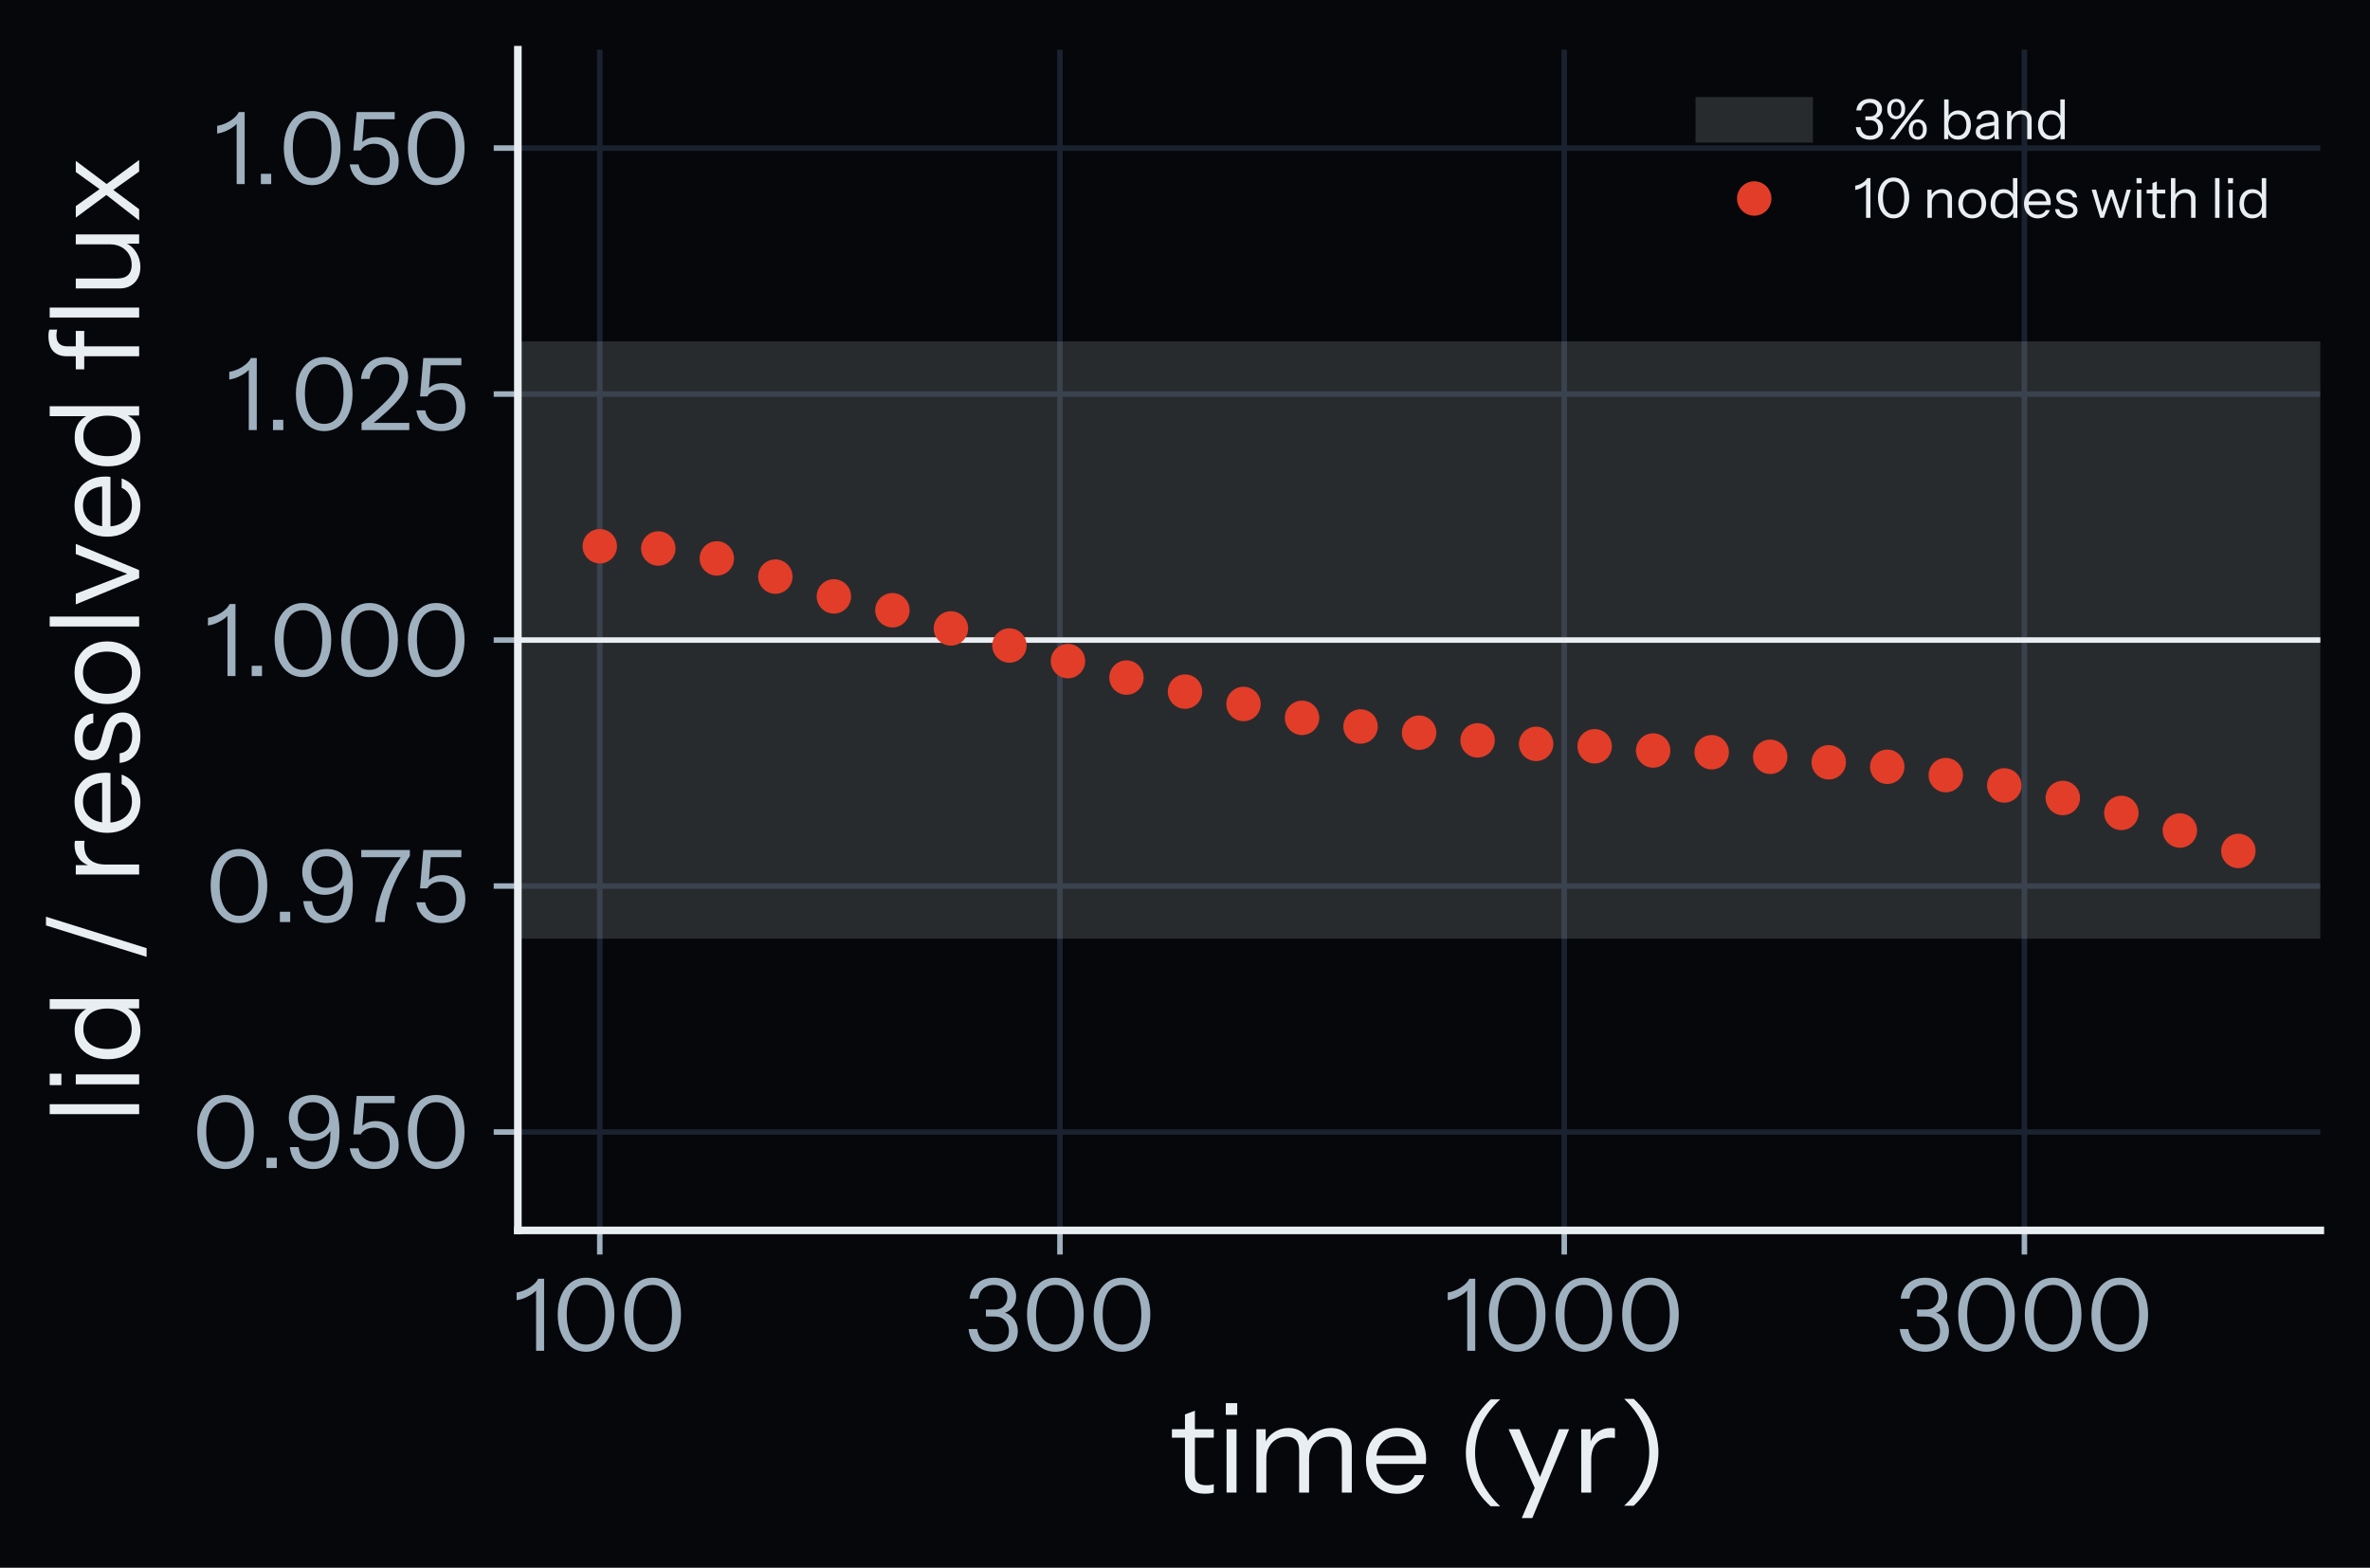
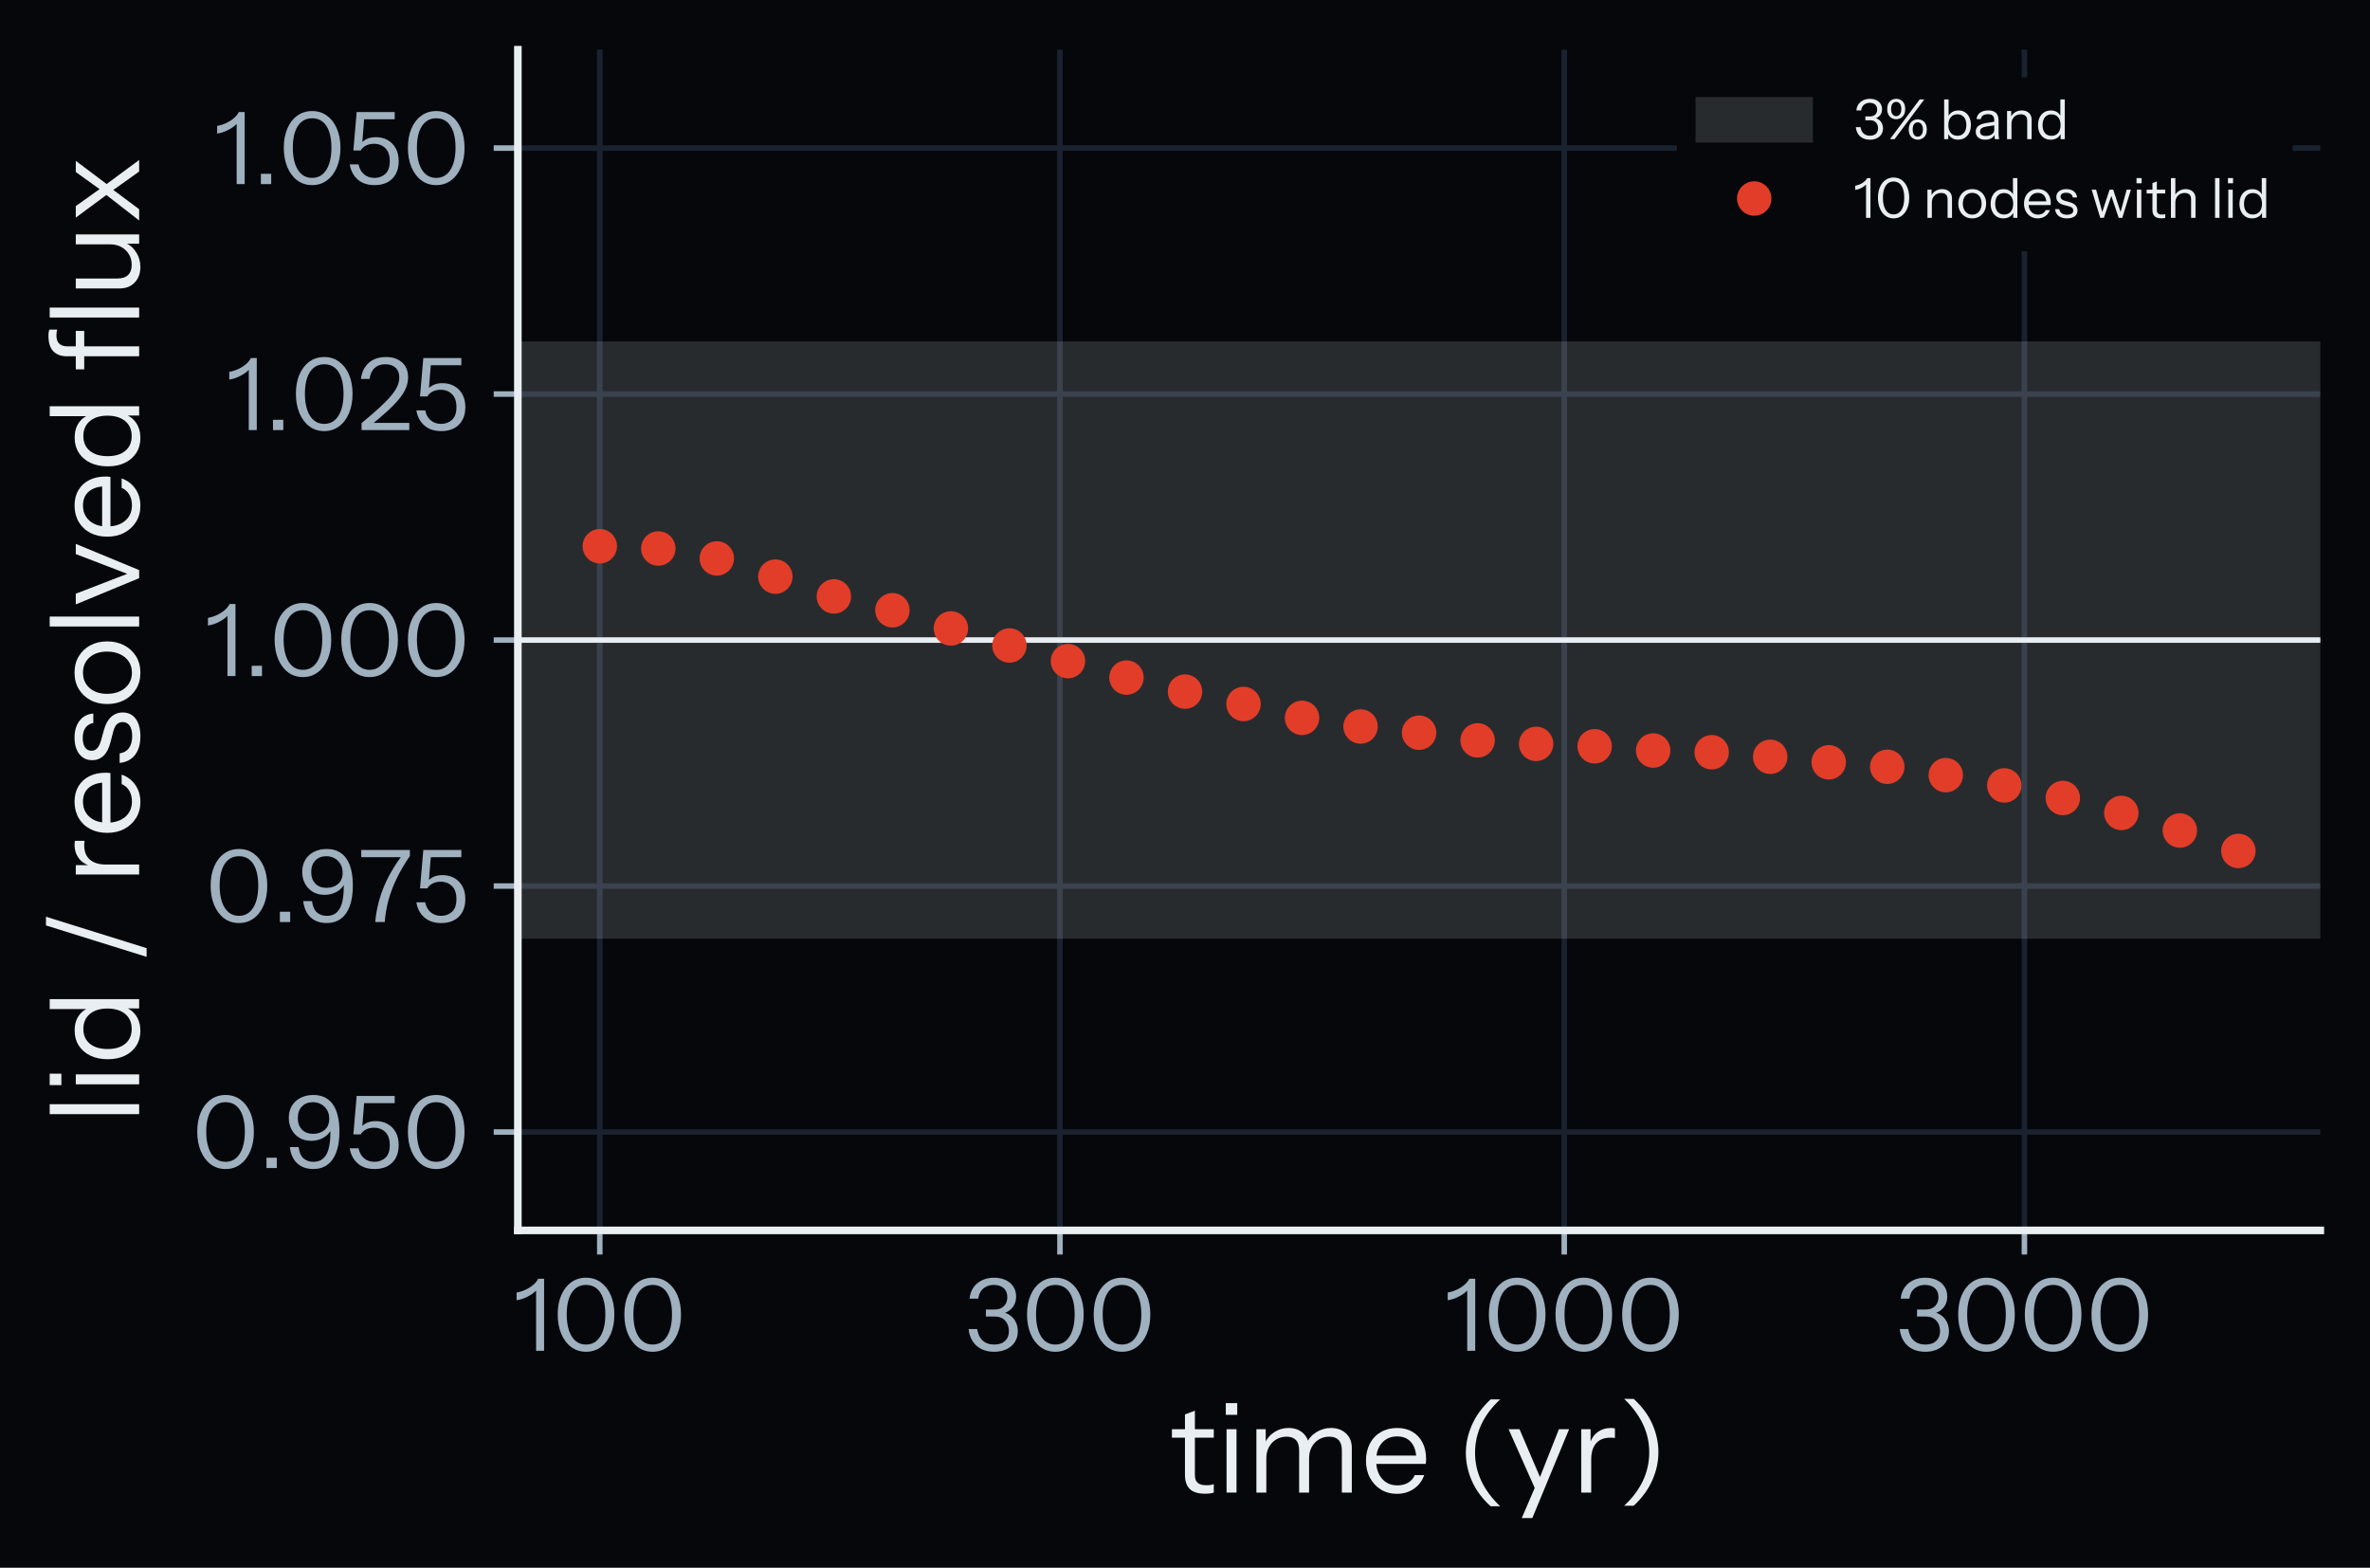
<svg xmlns="http://www.w3.org/2000/svg" xmlns:xlink="http://www.w3.org/1999/xlink" width="343.372pt" height="227.137pt" viewBox="0 0 343.372 227.137" version="1.1">
  <defs>
    <style type="text/css">*{stroke-linejoin: round; stroke-linecap: butt}</style>
  </defs>
  <g id="figure_1">
    <g id="patch_1">
      <path d="M 0 227.137  L 343.372 227.137  L 343.372 0  L 0 0  z " style="fill: #05070b" />
    </g>
    <g id="axes_1">
      <g id="patch_2">
        <path d="M 75.029 178.262  L 336.172 178.262  L 336.172 7.2  L 75.029 7.2  z " style="fill: #05070b" />
      </g>
      <g id="matplotlib.axis_1">
        <g id="xtick_1">
          <g id="line2d_1">
            <path d="M 86.899 178.262  L 86.899 7.2  " clip-path="url(#p071f3211ab)" style="fill: none; stroke: #1a2230; stroke-width: 0.8; stroke-linecap: square" />
          </g>
          <g id="line2d_2">
            <defs>
              <path id="m2e974000b8" d="M 0 0  L 0 3.5  " style="stroke: #9fb0be; stroke-width: 0.8" />
            </defs>
            <g>
              <use xlink:href="#m2e974000b8" x="86.899" y="178.262" style="fill: #9fb0be; stroke: #9fb0be; stroke-width: 0.8" />
            </g>
          </g>
          <g id="text_1">
            <g style="fill: #9fb0be" transform="translate(74.40837 195.7018) scale(0.145 -0.145)">
              <defs>
                <path id="InstrumentSans-Regular-31" d="M 1440 0  L 1440 4083  L 1574 4051  Q 1498 3878 1280 3705  Q 1062 3533 777 3405  Q 493 3277 192 3232  L 192 3725  Q 493 3776 768 3904  Q 1043 4032 1257 4214  Q 1472 4397 1574 4608  L 1952 4608  L 1952 0  L 1440 0  z " transform="scale(0.015625)" />
                <path id="InstrumentSans-Regular-30" d="M 2131 -64  Q 1587 -64 1180 240  Q 774 544 547 1085  Q 320 1626 320 2323  Q 320 3021 544 3549  Q 768 4077 1177 4374  Q 1587 4672 2131 4672  Q 2675 4672 3081 4374  Q 3488 4077 3715 3549  Q 3942 3021 3942 2323  Q 3942 1619 3715 1081  Q 3488 544 3081 240  Q 2675 -64 2131 -64  z M 2131 397  Q 2522 397 2797 630  Q 3072 864 3219 1296  Q 3366 1728 3366 2330  Q 3366 2925 3222 3347  Q 3078 3770 2803 3990  Q 2528 4211 2131 4211  Q 1734 4211 1459 3987  Q 1184 3763 1040 3344  Q 896 2925 896 2330  Q 896 1728 1043 1293  Q 1190 858 1465 627  Q 1741 397 2131 397  z " transform="scale(0.015625)" />
              </defs>
              <use xlink:href="#InstrumentSans-Regular-31" />
              <use xlink:href="#InstrumentSans-Regular-30" transform="translate(39.09999 0)" />
              <use xlink:href="#InstrumentSans-Regular-30" transform="translate(105.7 0)" />
            </g>
          </g>
        </g>
        <g id="xtick_2">
          <g id="line2d_3">
            <path d="M 153.569 178.262  L 153.569 7.2  " clip-path="url(#p071f3211ab)" style="fill: none; stroke: #1a2230; stroke-width: 0.8; stroke-linecap: square" />
          </g>
          <g id="line2d_4">
            <g>
              <use xlink:href="#m2e974000b8" x="153.569" y="178.262" style="fill: #9fb0be; stroke: #9fb0be; stroke-width: 0.8" />
            </g>
          </g>
          <g id="text_2">
            <g style="fill: #9fb0be" transform="translate(139.7506 195.7018) scale(0.145 -0.145)">
              <defs>
                <path id="InstrumentSans-Regular-33" d="M 1894 -64  Q 1434 -64 1085 105  Q 736 275 521 601  Q 307 928 256 1389  L 806 1389  Q 877 909 1158 653  Q 1440 397 1901 397  Q 2336 397 2585 627  Q 2835 858 2835 1254  Q 2835 1670 2592 1929  Q 2349 2189 1939 2189  L 1363 2189  L 1363 2637  L 1920 2637  Q 2291 2637 2512 2851  Q 2733 3066 2733 3424  Q 2733 3802 2499 4006  Q 2266 4211 1869 4211  Q 1478 4211 1203 3984  Q 928 3757 877 3334  L 320 3334  Q 358 3744 563 4041  Q 768 4339 1110 4505  Q 1453 4672 1882 4672  Q 2298 4672 2618 4525  Q 2938 4378 3117 4106  Q 3296 3834 3296 3469  Q 3296 3142 3149 2892  Q 3002 2643 2749 2502  Q 2496 2362 2170 2362  L 2131 2496  Q 2522 2496 2806 2333  Q 3091 2170 3248 1888  Q 3405 1606 3405 1235  Q 3405 851 3213 556  Q 3021 262 2681 99  Q 2342 -64 1894 -64  z " transform="scale(0.015625)" />
              </defs>
              <use xlink:href="#InstrumentSans-Regular-33" />
              <use xlink:href="#InstrumentSans-Regular-30" transform="translate(57.39999 0)" />
              <use xlink:href="#InstrumentSans-Regular-30" transform="translate(124 0)" />
            </g>
          </g>
        </g>
        <g id="xtick_3">
          <g id="line2d_5">
            <path d="M 226.632 178.262  L 226.632 7.2  " clip-path="url(#p071f3211ab)" style="fill: none; stroke: #1a2230; stroke-width: 0.8; stroke-linecap: square" />
          </g>
          <g id="line2d_6">
            <g>
              <use xlink:href="#m2e974000b8" x="226.632" y="178.262" style="fill: #9fb0be; stroke: #9fb0be; stroke-width: 0.8" />
            </g>
          </g>
          <g id="text_3">
            <g style="fill: #9fb0be" transform="translate(209.314 195.7018) scale(0.145 -0.145)">
              <use xlink:href="#InstrumentSans-Regular-31" />
              <use xlink:href="#InstrumentSans-Regular-30" transform="translate(39.09999 0)" />
              <use xlink:href="#InstrumentSans-Regular-30" transform="translate(105.7 0)" />
              <use xlink:href="#InstrumentSans-Regular-30" transform="translate(172.3 0)" />
            </g>
          </g>
        </g>
        <g id="xtick_4">
          <g id="line2d_7">
            <path d="M 293.302 178.262  L 293.302 7.2  " clip-path="url(#p071f3211ab)" style="fill: none; stroke: #1a2230; stroke-width: 0.8; stroke-linecap: square" />
          </g>
          <g id="line2d_8">
            <g>
              <use xlink:href="#m2e974000b8" x="293.302" y="178.262" style="fill: #9fb0be; stroke: #9fb0be; stroke-width: 0.8" />
            </g>
          </g>
          <g id="text_4">
            <g style="fill: #9fb0be" transform="translate(274.6562 195.7018) scale(0.145 -0.145)">
              <use xlink:href="#InstrumentSans-Regular-33" />
              <use xlink:href="#InstrumentSans-Regular-30" transform="translate(57.39999 0)" />
              <use xlink:href="#InstrumentSans-Regular-30" transform="translate(124 0)" />
              <use xlink:href="#InstrumentSans-Regular-30" transform="translate(190.6 0)" />
            </g>
          </g>
        </g>
        <g id="text_5">
          <g style="fill: #e9eef2" transform="translate(169.4837 216.2474) scale(0.18 -0.18)">
            <defs>
              <path id="InstrumentSans-Regular-74" d="M 1818 -58  Q 1274 -58 1027 188  Q 781 435 781 902  L 781 4026  L 1293 4218  L 1293 909  Q 1293 634 1433 506  Q 1574 378 1894 378  Q 2022 378 2115 394  Q 2208 410 2266 435  L 2266 0  Q 2202 -26 2083 -42  Q 1965 -58 1818 -58  z M 109 2829  L 109 3264  L 2266 3264  L 2266 2829  L 109 2829  z " transform="scale(0.015625)" />
              <path id="InstrumentSans-Regular-69" d="M 512 0  L 512 3264  L 1024 3264  L 1024 0  L 512 0  z M 472 4006  L 472 4608  L 1061 4608  L 1061 4006  L 472 4006  z " transform="scale(0.015625)" />
              <path id="InstrumentSans-Regular-6d" d="M 512 0  L 512 3264  L 992 3264  L 992 2496  L 1024 2496  L 1024 0  L 512 0  z M 2714 0  L 2714 2163  Q 2714 2534 2547 2707  Q 2381 2880 2067 2880  Q 1773 2880 1536 2739  Q 1299 2598 1161 2348  Q 1024 2099 1024 1766  L 941 2541  Q 1107 2906 1440 3117  Q 1773 3328 2163 3328  Q 2637 3328 2931 3049  Q 3226 2771 3226 2298  L 3226 0  L 2714 0  z M 4915 0  L 4915 2163  Q 4915 2534 4748 2707  Q 4582 2880 4269 2880  Q 3974 2880 3737 2739  Q 3501 2598 3363 2348  Q 3226 2099 3226 1766  L 3098 2541  Q 3264 2906 3609 3117  Q 3955 3328 4352 3328  Q 4826 3328 5126 3049  Q 5427 2771 5427 2298  L 5427 0  L 4915 0  z " transform="scale(0.015625)" />
              <path id="InstrumentSans-Regular-65" d="M 1850 -64  Q 1382 -64 1024 157  Q 666 378 461 762  Q 256 1146 256 1645  Q 256 2144 457 2525  Q 659 2906 1024 3117  Q 1389 3328 1862 3328  Q 2317 3328 2653 3129  Q 2989 2931 3171 2572  Q 3354 2214 3354 1728  Q 3354 1664 3350 1606  Q 3347 1549 3334 1478  L 640 1478  L 640 1907  L 3021 1907  L 2854 1670  Q 2854 2259 2595 2576  Q 2336 2893 1862 2893  Q 1376 2893 1078 2557  Q 781 2221 781 1651  Q 781 1069 1078 720  Q 1376 371 1875 371  Q 2189 371 2425 508  Q 2662 646 2771 902  L 3258 902  Q 3098 454 2723 195  Q 2349 -64 1850 -64  z " transform="scale(0.015625)" />
              <path id="InstrumentSans-Regular-20" transform="scale(0.015625)" />
              <path id="InstrumentSans-Regular-28" d="M 1786 -704  Q 1133 -109 822 601  Q 512 1312 512 2048  Q 512 2771 825 3484  Q 1139 4198 1786 4800  L 2278 4800  Q 1632 4198 1309 3510  Q 986 2822 986 2048  Q 986 1267 1318 579  Q 1651 -109 2278 -704  L 1786 -704  z " transform="scale(0.015625)" />
              <path id="InstrumentSans-Regular-79" d="M 794 -1312  L 1523 384  L 1638 563  L 2707 3264  L 3232 3264  L 1338 -1312  L 794 -1312  z M 1581 -32  L 115 3264  L 678 3264  L 1939 314  L 1581 -32  z " transform="scale(0.015625)" />
              <path id="InstrumentSans-Regular-72" d="M 512 0  L 512 3264  L 992 3264  L 992 2432  L 1024 2432  L 1024 0  L 512 0  z M 1024 1702  L 941 2477  Q 1056 2893 1350 3110  Q 1645 3328 2029 3328  Q 2189 3328 2246 3302  L 2246 2810  Q 2214 2822 2156 2825  Q 2099 2829 2016 2829  Q 1530 2829 1277 2537  Q 1024 2246 1024 1702  z " transform="scale(0.015625)" />
              <path id="InstrumentSans-Regular-29" d="M 813 4826  Q 1466 4230 1776 3520  Q 2086 2810 2086 2074  Q 2086 1350 1772 636  Q 1459 -77 813 -678  L 320 -678  Q 966 -77 1289 611  Q 1613 1299 1613 2074  Q 1613 2854 1280 3542  Q 947 4230 320 4826  L 813 4826  z " transform="scale(0.015625)" />
            </defs>
            <use xlink:href="#InstrumentSans-Regular-74" />
            <use xlink:href="#InstrumentSans-Regular-69" transform="translate(37.7 0)" />
            <use xlink:href="#InstrumentSans-Regular-6d" transform="translate(61.69998 0)" />
            <use xlink:href="#InstrumentSans-Regular-65" transform="translate(153.9 0)" />
            <use xlink:href="#InstrumentSans-Regular-20" transform="translate(210.3 0)" />
            <use xlink:href="#InstrumentSans-Regular-28" transform="translate(230.2999 0)" />
            <use xlink:href="#InstrumentSans-Regular-79" transform="translate(270.8999 0)" />
            <use xlink:href="#InstrumentSans-Regular-72" transform="translate(323.1999 0)" />
            <use xlink:href="#InstrumentSans-Regular-29" transform="translate(360.6999 0)" />
          </g>
        </g>
      </g>
      <g id="matplotlib.axis_2">
        <g id="ytick_1">
          <g id="line2d_9">
            <path d="M 75.029 164.007  L 336.172 164.007  " clip-path="url(#p071f3211ab)" style="fill: none; stroke: #1a2230; stroke-width: 0.8; stroke-linecap: square" />
          </g>
          <g id="line2d_10">
            <defs>
              <path id="m2f46859ac6" d="M 0 0  L -3.5 0  " style="stroke: #9fb0be; stroke-width: 0.8" />
            </defs>
            <g>
              <use xlink:href="#m2f46859ac6" x="75.029" y="164.007" style="fill: #9fb0be; stroke: #9fb0be; stroke-width: 0.8" />
            </g>
          </g>
          <g id="text_6">
            <g style="fill: #9fb0be" transform="translate(27.85 169.2267) scale(0.145 -0.145)">
              <defs>
                <path id="InstrumentSans-Regular-2e" d="M 486 0  L 486 659  L 1146 659  L 1146 0  L 486 0  z " transform="scale(0.015625)" />
                <path id="InstrumentSans-Regular-39" d="M 1843 -64  Q 1440 -64 1120 93  Q 800 250 601 560  Q 403 870 346 1338  L 909 1338  Q 973 838 1222 617  Q 1472 397 1856 397  Q 2138 397 2342 512  Q 2547 627 2681 864  Q 2816 1101 2880 1469  Q 2944 1837 2944 2342  L 2944 2758  L 3091 2739  Q 3034 2445 2835 2217  Q 2637 1990 2342 1865  Q 2048 1741 1709 1741  Q 1286 1741 966 1929  Q 646 2118 464 2451  Q 282 2784 282 3206  Q 282 3654 480 3980  Q 678 4307 1033 4489  Q 1389 4672 1850 4672  Q 2669 4672 3094 4077  Q 3520 3482 3520 2330  Q 3520 1562 3325 1027  Q 3130 493 2755 214  Q 2381 -64 1843 -64  z M 1843 2189  Q 2285 2189 2576 2438  Q 2867 2688 2867 3155  Q 2867 3469 2729 3705  Q 2592 3942 2355 4076  Q 2118 4211 1818 4211  Q 1389 4211 1123 3939  Q 858 3667 858 3194  Q 858 2739 1117 2464  Q 1376 2189 1843 2189  z " transform="scale(0.015625)" />
                <path id="InstrumentSans-Regular-35" d="M 1869 -64  Q 1184 -64 774 304  Q 365 672 275 1261  L 838 1261  Q 922 845 1194 621  Q 1466 397 1856 397  Q 2266 397 2550 653  Q 2835 909 2835 1466  Q 2835 2022 2550 2300  Q 2266 2579 1830 2579  Q 1517 2579 1286 2451  Q 1056 2323 979 2150  L 506 2150  L 717 4608  L 3149 4608  L 3149 4147  L 1030 4147  L 1210 4339  L 1062 2483  L 941 2528  Q 1056 2720 1312 2861  Q 1568 3002 1939 3002  Q 2368 3002 2697 2816  Q 3027 2630 3216 2288  Q 3405 1946 3405 1466  Q 3405 986 3216 643  Q 3027 301 2684 118  Q 2342 -64 1869 -64  z " transform="scale(0.015625)" />
              </defs>
              <use xlink:href="#InstrumentSans-Regular-30" />
              <use xlink:href="#InstrumentSans-Regular-2e" transform="translate(66.59999 0)" />
              <use xlink:href="#InstrumentSans-Regular-39" transform="translate(92.09998 0)" />
              <use xlink:href="#InstrumentSans-Regular-35" transform="translate(153.1 0)" />
              <use xlink:href="#InstrumentSans-Regular-30" transform="translate(210.5 0)" />
            </g>
          </g>
        </g>
        <g id="ytick_2">
          <g id="line2d_11">
            <path d="M 75.029 128.369  L 336.172 128.369  " clip-path="url(#p071f3211ab)" style="fill: none; stroke: #1a2230; stroke-width: 0.8; stroke-linecap: square" />
          </g>
          <g id="line2d_12">
            <g>
              <use xlink:href="#m2f46859ac6" x="75.029" y="128.369" style="fill: #9fb0be; stroke: #9fb0be; stroke-width: 0.8" />
            </g>
          </g>
          <g id="text_7">
            <g style="fill: #9fb0be" transform="translate(29.79164 133.5888) scale(0.145 -0.145)">
              <defs>
                <path id="InstrumentSans-Regular-37" d="M 1050 0  Q 1139 1088 1558 2153  Q 1978 3219 2816 4333  L 2848 4147  L 154 4147  L 154 4608  L 3264 4608  L 3264 4224  Q 2752 3475 2416 2777  Q 2080 2080 1894 1398  Q 1709 717 1658 0  L 1050 0  z " transform="scale(0.015625)" />
              </defs>
              <use xlink:href="#InstrumentSans-Regular-30" />
              <use xlink:href="#InstrumentSans-Regular-2e" transform="translate(66.59999 0)" />
              <use xlink:href="#InstrumentSans-Regular-39" transform="translate(92.09998 0)" />
              <use xlink:href="#InstrumentSans-Regular-37" transform="translate(153.1 0)" />
              <use xlink:href="#InstrumentSans-Regular-35" transform="translate(206.3 0)" />
            </g>
          </g>
        </g>
        <g id="ytick_3">
          <g id="line2d_13">
            <path d="M 75.029 92.731  L 336.172 92.731  " clip-path="url(#p071f3211ab)" style="fill: none; stroke: #1a2230; stroke-width: 0.8; stroke-linecap: square" />
          </g>
          <g id="line2d_14">
            <g>
              <use xlink:href="#m2f46859ac6" x="75.029" y="92.731" style="fill: #9fb0be; stroke: #9fb0be; stroke-width: 0.8" />
            </g>
          </g>
          <g id="text_8">
            <g style="fill: #9fb0be" transform="translate(29.69422 97.95091) scale(0.145 -0.145)">
              <use xlink:href="#InstrumentSans-Regular-31" />
              <use xlink:href="#InstrumentSans-Regular-2e" transform="translate(39.09999 0)" />
              <use xlink:href="#InstrumentSans-Regular-30" transform="translate(64.59998 0)" />
              <use xlink:href="#InstrumentSans-Regular-30" transform="translate(131.2 0)" />
              <use xlink:href="#InstrumentSans-Regular-30" transform="translate(197.8 0)" />
            </g>
          </g>
        </g>
        <g id="ytick_4">
          <g id="line2d_15">
            <path d="M 75.029 57.093  L 336.172 57.093  " clip-path="url(#p071f3211ab)" style="fill: none; stroke: #1a2230; stroke-width: 0.8; stroke-linecap: square" />
          </g>
          <g id="line2d_16">
            <g>
              <use xlink:href="#m2f46859ac6" x="75.029" y="57.093" style="fill: #9fb0be; stroke: #9fb0be; stroke-width: 0.8" />
            </g>
          </g>
          <g id="text_9">
            <g style="fill: #9fb0be" transform="translate(32.78 62.31303) scale(0.145 -0.145)">
              <defs>
                <path id="InstrumentSans-Regular-32" d="M 256 0  L 256 448  Q 947 1018 1411 1446  Q 1875 1875 2153 2208  Q 2432 2541 2550 2819  Q 2669 3098 2669 3366  Q 2669 3763 2432 3987  Q 2195 4211 1779 4211  Q 1350 4211 1088 3968  Q 826 3725 768 3270  L 218 3270  Q 282 3898 701 4285  Q 1120 4672 1818 4672  Q 2464 4672 2848 4326  Q 3232 3981 3232 3379  Q 3232 3053 3107 2726  Q 2982 2400 2697 2041  Q 2413 1683 1949 1251  Q 1485 819 800 275  L 678 461  L 3309 461  L 3309 0  L 256 0  z " transform="scale(0.015625)" />
              </defs>
              <use xlink:href="#InstrumentSans-Regular-31" />
              <use xlink:href="#InstrumentSans-Regular-2e" transform="translate(39.09999 0)" />
              <use xlink:href="#InstrumentSans-Regular-30" transform="translate(64.59998 0)" />
              <use xlink:href="#InstrumentSans-Regular-32" transform="translate(131.2 0)" />
              <use xlink:href="#InstrumentSans-Regular-35" transform="translate(185.7 0)" />
            </g>
          </g>
        </g>
        <g id="ytick_5">
          <g id="line2d_17">
            <path d="M 75.029 21.455  L 336.172 21.455  " clip-path="url(#p071f3211ab)" style="fill: none; stroke: #1a2230; stroke-width: 0.8; stroke-linecap: square" />
          </g>
          <g id="line2d_18">
            <g>
              <use xlink:href="#m2f46859ac6" x="75.029" y="21.455" style="fill: #9fb0be; stroke: #9fb0be; stroke-width: 0.8" />
            </g>
          </g>
          <g id="text_10">
            <g style="fill: #9fb0be" transform="translate(31.02641 26.67515) scale(0.145 -0.145)">
              <use xlink:href="#InstrumentSans-Regular-31" />
              <use xlink:href="#InstrumentSans-Regular-2e" transform="translate(39.09999 0)" />
              <use xlink:href="#InstrumentSans-Regular-30" transform="translate(64.59998 0)" />
              <use xlink:href="#InstrumentSans-Regular-35" transform="translate(131.2 0)" />
              <use xlink:href="#InstrumentSans-Regular-30" transform="translate(188.6 0)" />
            </g>
          </g>
        </g>
        <g id="text_11">
          <g style="fill: #e9eef2" transform="translate(20.16 162.8592) rotate(-90) scale(0.18 -0.18)">
            <defs>
              <path id="InstrumentSans-Regular-6c" d="M 512 0  L 512 4608  L 1024 4608  L 1024 0  L 512 0  z " transform="scale(0.015625)" />
              <path id="InstrumentSans-Regular-64" d="M 2886 0  L 2886 762  L 2950 742  Q 2829 371 2505 153  Q 2182 -64 1734 -64  Q 1293 -64 963 147  Q 634 358 451 736  Q 269 1114 269 1619  Q 269 2131 454 2515  Q 640 2899 973 3110  Q 1306 3322 1754 3322  Q 2214 3322 2528 3098  Q 2842 2874 2957 2464  L 2854 2451  L 2854 4608  L 3366 4608  L 3366 0  L 2886 0  z M 1830 384  Q 2323 384 2601 720  Q 2880 1056 2880 1638  Q 2880 2208 2598 2541  Q 2317 2874 1830 2874  Q 1344 2874 1069 2541  Q 794 2208 794 1619  Q 794 1043 1069 713  Q 1344 384 1830 384  z " transform="scale(0.015625)" />
              <path id="InstrumentSans-Regular-2f" d="M 384 -384  L 2003 4800  L 2451 4800  L 832 -384  L 384 -384  z " transform="scale(0.015625)" />
              <path id="InstrumentSans-Regular-73" d="M 1619 -64  Q 1018 -64 659 214  Q 301 493 250 1005  L 742 1005  Q 787 691 1017 524  Q 1248 358 1632 358  Q 1971 358 2163 486  Q 2355 614 2355 851  Q 2355 1018 2246 1142  Q 2138 1267 1811 1350  L 1286 1485  Q 838 1600 614 1840  Q 390 2080 390 2413  Q 390 2835 704 3081  Q 1018 3328 1555 3328  Q 2086 3328 2419 3072  Q 2752 2816 2797 2362  L 2304 2362  Q 2259 2624 2060 2765  Q 1862 2906 1536 2906  Q 1222 2906 1049 2787  Q 877 2669 877 2451  Q 877 2285 1001 2163  Q 1126 2042 1421 1958  L 1933 1818  Q 2387 1696 2617 1446  Q 2848 1197 2848 845  Q 2848 416 2521 176  Q 2195 -64 1619 -64  z " transform="scale(0.015625)" />
              <path id="InstrumentSans-Regular-6f" d="M 1869 -64  Q 1389 -64 1024 160  Q 659 384 457 771  Q 256 1158 256 1645  Q 256 2138 461 2515  Q 666 2893 1027 3110  Q 1389 3328 1869 3328  Q 2355 3328 2716 3110  Q 3078 2893 3280 2515  Q 3482 2138 3482 1645  Q 3482 1158 3280 771  Q 3078 384 2716 160  Q 2355 -64 1869 -64  z M 1869 371  Q 2202 371 2445 534  Q 2688 698 2822 986  Q 2957 1274 2957 1651  Q 2957 2214 2659 2553  Q 2362 2893 1869 2893  Q 1382 2893 1081 2553  Q 781 2214 781 1651  Q 781 1274 915 986  Q 1050 698 1296 534  Q 1542 371 1869 371  z " transform="scale(0.015625)" />
              <path id="InstrumentSans-Regular-76" d="M 1466 0  L 115 3264  L 666 3264  L 1792 346  L 1587 346  L 2707 3264  L 3232 3264  L 1882 0  L 1466 0  z " transform="scale(0.015625)" />
              <path id="InstrumentSans-Regular-66" d="M 781 0  L 781 3725  Q 781 4173 1040 4422  Q 1299 4672 1830 4672  Q 1958 4672 2032 4659  Q 2106 4646 2157 4627  L 2157 4224  Q 2112 4237 2032 4249  Q 1952 4262 1862 4262  Q 1568 4262 1430 4115  Q 1293 3968 1293 3699  L 1293 0  L 781 0  z M 109 2829  L 109 3264  L 2086 3264  L 2086 2829  L 109 2829  z " transform="scale(0.015625)" />
              <path id="InstrumentSans-Regular-75" d="M 1574 -64  Q 1254 -64 1004 67  Q 755 198 614 438  Q 474 678 474 992  L 474 3264  L 986 3264  L 986 1126  Q 986 755 1168 569  Q 1350 384 1690 384  Q 1997 384 2233 525  Q 2470 666 2608 918  Q 2746 1171 2746 1498  L 2829 723  Q 2669 358 2329 147  Q 1990 -64 1574 -64  z M 2778 0  L 2778 768  L 2746 768  L 2746 3264  L 3258 3264  L 3258 0  L 2778 0  z " transform="scale(0.015625)" />
              <path id="InstrumentSans-Regular-78" d="M 2726 0  L 1645 1517  L 352 3264  L 947 3264  L 1946 1862  L 3322 0  L 2726 0  z M 1677 1837  L 2701 3264  L 3277 3264  L 1946 1491  L 1677 1837  z M 1894 1485  L 787 0  L 205 0  L 1645 1850  L 1894 1485  z " transform="scale(0.015625)" />
            </defs>
            <use xlink:href="#InstrumentSans-Regular-6c" />
            <use xlink:href="#InstrumentSans-Regular-69" transform="translate(23.99998 0)" />
            <use xlink:href="#InstrumentSans-Regular-64" transform="translate(47.99997 0)" />
            <use xlink:href="#InstrumentSans-Regular-20" transform="translate(108.6 0)" />
            <use xlink:href="#InstrumentSans-Regular-2f" transform="translate(128.5999 0)" />
            <use xlink:href="#InstrumentSans-Regular-20" transform="translate(172.8999 0)" />
            <use xlink:href="#InstrumentSans-Regular-72" transform="translate(192.8999 0)" />
            <use xlink:href="#InstrumentSans-Regular-65" transform="translate(230.3999 0)" />
            <use xlink:href="#InstrumentSans-Regular-73" transform="translate(286.7999 0)" />
            <use xlink:href="#InstrumentSans-Regular-6f" transform="translate(334.0999 0)" />
            <use xlink:href="#InstrumentSans-Regular-6c" transform="translate(392.4999 0)" />
            <use xlink:href="#InstrumentSans-Regular-76" transform="translate(416.4999 0)" />
            <use xlink:href="#InstrumentSans-Regular-65" transform="translate(468.7998 0)" />
            <use xlink:href="#InstrumentSans-Regular-64" transform="translate(525.1998 0)" />
            <use xlink:href="#InstrumentSans-Regular-20" transform="translate(585.7998 0)" />
            <use xlink:href="#InstrumentSans-Regular-66" transform="translate(605.7998 0)" />
            <use xlink:href="#InstrumentSans-Regular-6c" transform="translate(641.1998 0)" />
            <use xlink:href="#InstrumentSans-Regular-75" transform="translate(665.1998 0)" />
            <use xlink:href="#InstrumentSans-Regular-78" transform="translate(724.0998 0)" />
          </g>
        </g>
      </g>
      <g id="patch_3">
        <path d="M 75.029 135.496  L 336.172 135.496  L 336.172 49.965  L 75.029 49.965  z " clip-path="url(#p071f3211ab)" style="fill: #f2f5f7; opacity: 0.15; stroke: #f2f5f7; stroke-linejoin: miter" />
      </g>
      <g id="line2d_19">
        <path d="M 75.029 92.731  L 336.172 92.731  " clip-path="url(#p071f3211ab)" style="fill: none; stroke: #e9eef2; stroke-width: 0.8; stroke-linecap: square" />
      </g>
      <g id="line2d_20">
        <defs>
          <path id="m67f918bc4c" d="M 0 2  C 0.53 2 1.039 1.789 1.414 1.414  C 1.789 1.039 2 0.53 2 0  C 2 -0.53 1.789 -1.039 1.414 -1.414  C 1.039 -1.789 0.53 -2 0 -2  C -0.53 -2 -1.039 -1.789 -1.414 -1.414  C -1.789 -1.039 -2 -0.53 -2 0  C -2 0.53 -1.789 1.039 -1.414 1.414  C -1.039 1.789 -0.53 2 0 2  z " style="stroke: #e23d28" />
        </defs>
        <g clip-path="url(#p071f3211ab)">
          <use xlink:href="#m67f918bc4c" x="86.899" y="79.14" style="fill: #e23d28; stroke: #e23d28" />
          <use xlink:href="#m67f918bc4c" x="95.377" y="79.467" style="fill: #e23d28; stroke: #e23d28" />
          <use xlink:href="#m67f918bc4c" x="103.856" y="80.906" style="fill: #e23d28; stroke: #e23d28" />
          <use xlink:href="#m67f918bc4c" x="112.335" y="83.542" style="fill: #e23d28; stroke: #e23d28" />
          <use xlink:href="#m67f918bc4c" x="120.814" y="86.409" style="fill: #e23d28; stroke: #e23d28" />
          <use xlink:href="#m67f918bc4c" x="129.292" y="88.412" style="fill: #e23d28; stroke: #e23d28" />
          <use xlink:href="#m67f918bc4c" x="137.771" y="91.048" style="fill: #e23d28; stroke: #e23d28" />
          <use xlink:href="#m67f918bc4c" x="146.25" y="93.521" style="fill: #e23d28; stroke: #e23d28" />
          <use xlink:href="#m67f918bc4c" x="154.728" y="95.782" style="fill: #e23d28; stroke: #e23d28" />
          <use xlink:href="#m67f918bc4c" x="163.207" y="98.17" style="fill: #e23d28; stroke: #e23d28" />
          <use xlink:href="#m67f918bc4c" x="171.686" y="100.201" style="fill: #e23d28; stroke: #e23d28" />
          <use xlink:href="#m67f918bc4c" x="180.164" y="101.997" style="fill: #e23d28; stroke: #e23d28" />
          <use xlink:href="#m67f918bc4c" x="188.643" y="104.004" style="fill: #e23d28; stroke: #e23d28" />
          <use xlink:href="#m67f918bc4c" x="197.122" y="105.257" style="fill: #e23d28; stroke: #e23d28" />
          <use xlink:href="#m67f918bc4c" x="205.6" y="106.154" style="fill: #e23d28; stroke: #e23d28" />
          <use xlink:href="#m67f918bc4c" x="214.079" y="107.267" style="fill: #e23d28; stroke: #e23d28" />
          <use xlink:href="#m67f918bc4c" x="222.558" y="107.775" style="fill: #e23d28; stroke: #e23d28" />
          <use xlink:href="#m67f918bc4c" x="231.036" y="108.124" style="fill: #e23d28; stroke: #e23d28" />
          <use xlink:href="#m67f918bc4c" x="239.515" y="108.734" style="fill: #e23d28; stroke: #e23d28" />
          <use xlink:href="#m67f918bc4c" x="247.994" y="108.987" style="fill: #e23d28; stroke: #e23d28" />
          <use xlink:href="#m67f918bc4c" x="256.473" y="109.648" style="fill: #e23d28; stroke: #e23d28" />
          <use xlink:href="#m67f918bc4c" x="264.951" y="110.446" style="fill: #e23d28; stroke: #e23d28" />
          <use xlink:href="#m67f918bc4c" x="273.43" y="111.094" style="fill: #e23d28; stroke: #e23d28" />
          <use xlink:href="#m67f918bc4c" x="281.909" y="112.303" style="fill: #e23d28; stroke: #e23d28" />
          <use xlink:href="#m67f918bc4c" x="290.387" y="113.798" style="fill: #e23d28; stroke: #e23d28" />
          <use xlink:href="#m67f918bc4c" x="298.866" y="115.614" style="fill: #e23d28; stroke: #e23d28" />
          <use xlink:href="#m67f918bc4c" x="307.345" y="117.78" style="fill: #e23d28; stroke: #e23d28" />
          <use xlink:href="#m67f918bc4c" x="315.823" y="120.325" style="fill: #e23d28; stroke: #e23d28" />
          <use xlink:href="#m67f918bc4c" x="324.302" y="123.285" style="fill: #e23d28; stroke: #e23d28" />
        </g>
      </g>
      <g id="patch_4">
        <path d="M 75.029 178.262  L 75.029 7.2  " style="fill: none; stroke: #e9eef2; stroke-width: 1.1; stroke-linejoin: miter; stroke-linecap: square" />
      </g>
      <g id="patch_5">
        <path d="M 75.029 178.262  L 336.172 178.262  " style="fill: none; stroke: #e9eef2; stroke-width: 1.1; stroke-linejoin: miter; stroke-linecap: square" />
      </g>
      <g id="legend_1">
        <g id="patch_6">
+           <path d="M 244.556 36.4  L 330.572 36.4  Q 332.172 36.4 332.172 34.8  L 332.172 12.8  Q 332.172 11.2 330.572 11.2  L 244.556 11.2  Q 242.956 11.2 242.956 12.8  L 242.956 34.8  Q 242.956 36.4 244.556 36.4  z " style="fill: #05070b" />
+         </g>
+         <g id="patch_7">
          <path d="M 246.156 20.16  L 262.156 20.16  L 262.156 14.56  L 246.156 14.56  z " style="fill: #f2f5f7; opacity: 0.15; stroke: #f2f5f7; stroke-linejoin: miter" />
        </g>
        <g id="text_12">
          <g style="fill: #e9eef2" transform="translate(268.556 20.16) scale(0.08 -0.08)">
            <defs>
              <path id="InstrumentSans-Regular-25" d="M 544 0  L 3987 4608  L 4518 4608  L 1075 0  L 544 0  z M 3757 -64  Q 3488 -64 3251 64  Q 3014 192 2867 454  Q 2720 717 2720 1120  Q 2720 1523 2864 1782  Q 3008 2042 3245 2170  Q 3482 2298 3757 2298  Q 4045 2298 4285 2170  Q 4525 2042 4665 1782  Q 4806 1523 4806 1120  Q 4806 717 4659 454  Q 4512 192 4272 64  Q 4032 -64 3757 -64  z M 3757 288  Q 4019 288 4188 505  Q 4358 723 4358 1126  Q 4358 1523 4188 1734  Q 4019 1946 3757 1946  Q 3494 1946 3334 1738  Q 3174 1530 3174 1126  Q 3174 717 3334 502  Q 3494 288 3757 288  z M 1261 2310  Q 986 2310 749 2438  Q 512 2566 368 2828  Q 224 3091 224 3494  Q 224 3898 368 4157  Q 512 4416 749 4544  Q 986 4672 1261 4672  Q 1549 4672 1785 4544  Q 2022 4416 2163 4157  Q 2304 3898 2304 3494  Q 2304 3091 2157 2828  Q 2010 2566 1773 2438  Q 1536 2310 1261 2310  z M 1261 2662  Q 1517 2662 1686 2876  Q 1856 3091 1856 3501  Q 1856 3898 1689 4109  Q 1523 4320 1261 4320  Q 998 4320 835 4112  Q 672 3904 672 3501  Q 672 3091 835 2876  Q 998 2662 1261 2662  z " transform="scale(0.015625)" />
              <path id="InstrumentSans-Regular-62" d="M 2125 -58  Q 1664 -58 1350 166  Q 1037 390 922 800  L 992 813  L 992 0  L 512 0  L 512 4608  L 1024 4608  L 1024 2502  L 954 2522  Q 1075 2899 1398 3113  Q 1722 3328 2170 3328  Q 2605 3328 2928 3117  Q 3251 2906 3430 2528  Q 3610 2150 3610 1645  Q 3610 1133 3424 749  Q 3238 365 2905 153  Q 2573 -58 2125 -58  z M 2048 390  Q 2534 390 2809 726  Q 3085 1062 3085 1645  Q 3085 2221 2809 2550  Q 2534 2880 2048 2880  Q 1562 2880 1280 2544  Q 998 2208 998 1626  Q 998 1056 1280 723  Q 1562 390 2048 390  z " transform="scale(0.015625)" />
              <path id="InstrumentSans-Regular-61" d="M 2515 0  Q 2490 109 2480 249  Q 2470 390 2470 608  L 2438 608  L 2438 2170  Q 2438 2541 2268 2717  Q 2099 2893 1722 2893  Q 1350 2893 1129 2742  Q 909 2592 883 2317  L 390 2317  Q 422 2790 787 3059  Q 1152 3328 1741 3328  Q 2349 3328 2643 3040  Q 2938 2752 2938 2176  L 2938 608  Q 2938 467 2957 316  Q 2976 166 3008 0  L 2515 0  z M 1395 -64  Q 890 -64 592 182  Q 294 429 294 858  Q 294 1286 588 1523  Q 883 1760 1446 1856  L 2586 2048  L 2586 1626  L 1523 1459  Q 1165 1402 979 1267  Q 794 1133 794 877  Q 794 627 963 499  Q 1133 371 1466 371  Q 1894 371 2166 566  Q 2438 762 2438 1075  L 2522 621  Q 2419 294 2121 115  Q 1824 -64 1395 -64  z " transform="scale(0.015625)" />
              <path id="InstrumentSans-Regular-6e" d="M 512 0  L 512 3264  L 992 3264  L 992 2496  L 1024 2496  L 1024 0  L 512 0  z M 2848 0  L 2848 2138  Q 2848 2509 2662 2694  Q 2477 2880 2112 2880  Q 1792 2880 1545 2739  Q 1299 2598 1161 2348  Q 1024 2099 1024 1766  L 941 2541  Q 1107 2906 1449 3117  Q 1792 3328 2227 3328  Q 2739 3328 3049 3037  Q 3360 2746 3360 2272  L 3360 0  L 2848 0  z " transform="scale(0.015625)" />
            </defs>
            <use xlink:href="#InstrumentSans-Regular-33" />
            <use xlink:href="#InstrumentSans-Regular-25" transform="translate(57.39999 0)" />
            <use xlink:href="#InstrumentSans-Regular-20" transform="translate(136 0)" />
            <use xlink:href="#InstrumentSans-Regular-62" transform="translate(156 0)" />
            <use xlink:href="#InstrumentSans-Regular-61" transform="translate(216.6 0)" />
            <use xlink:href="#InstrumentSans-Regular-6e" transform="translate(269.8999 0)" />
            <use xlink:href="#InstrumentSans-Regular-64" transform="translate(329.7999 0)" />
          </g>
        </g>
        <g id="line2d_21">
          <g>
            <use xlink:href="#m67f918bc4c" x="254.156" y="28.76" style="fill: #e23d28; stroke: #e23d28" />
          </g>
        </g>
        <g id="text_13">
          <g style="fill: #e9eef2" transform="translate(268.556 31.56) scale(0.08 -0.08)">
            <defs>
              <path id="InstrumentSans-Regular-77" d="M 1178 0  L 179 3264  L 698 3264  L 1466 467  L 1338 467  L 2259 3264  L 2675 3264  L 3603 467  L 3475 467  L 4237 3264  L 4730 3264  L 3731 0  L 3315 0  L 2394 2733  L 2528 2733  L 1594 0  L 1178 0  z " transform="scale(0.015625)" />
              <path id="InstrumentSans-Regular-68" d="M 512 0  L 512 4608  L 1024 4608  L 1024 0  L 512 0  z M 2848 0  L 2848 2138  Q 2848 2509 2662 2694  Q 2477 2880 2112 2880  Q 1792 2880 1545 2739  Q 1299 2598 1161 2348  Q 1024 2099 1024 1766  L 941 2541  Q 1107 2906 1449 3117  Q 1792 3328 2227 3328  Q 2739 3328 3049 3037  Q 3360 2746 3360 2272  L 3360 0  L 2848 0  z " transform="scale(0.015625)" />
            </defs>
            <use xlink:href="#InstrumentSans-Regular-31" />
            <use xlink:href="#InstrumentSans-Regular-30" transform="translate(39.09999 0)" />
            <use xlink:href="#InstrumentSans-Regular-20" transform="translate(105.7 0)" />
            <use xlink:href="#InstrumentSans-Regular-6e" transform="translate(125.7 0)" />
            <use xlink:href="#InstrumentSans-Regular-6f" transform="translate(185.6 0)" />
            <use xlink:href="#InstrumentSans-Regular-64" transform="translate(244 0)" />
            <use xlink:href="#InstrumentSans-Regular-65" transform="translate(304.5999 0)" />
            <use xlink:href="#InstrumentSans-Regular-73" transform="translate(360.9999 0)" />
            <use xlink:href="#InstrumentSans-Regular-20" transform="translate(408.2999 0)" />
            <use xlink:href="#InstrumentSans-Regular-77" transform="translate(428.2999 0)" />
            <use xlink:href="#InstrumentSans-Regular-69" transform="translate(504.9999 0)" />
            <use xlink:href="#InstrumentSans-Regular-74" transform="translate(528.9999 0)" />
            <use xlink:href="#InstrumentSans-Regular-68" transform="translate(566.6999 0)" />
            <use xlink:href="#InstrumentSans-Regular-20" transform="translate(626.5999 0)" />
            <use xlink:href="#InstrumentSans-Regular-6c" transform="translate(646.5999 0)" />
            <use xlink:href="#InstrumentSans-Regular-69" transform="translate(670.5998 0)" />
            <use xlink:href="#InstrumentSans-Regular-64" transform="translate(694.5998 0)" />
          </g>
        </g>
      </g>
    </g>
  </g>
  <defs>
    <clipPath id="p071f3211ab">
      <rect x="75.029" y="7.2" width="261.144" height="171.062" />
    </clipPath>
  </defs>
</svg>
